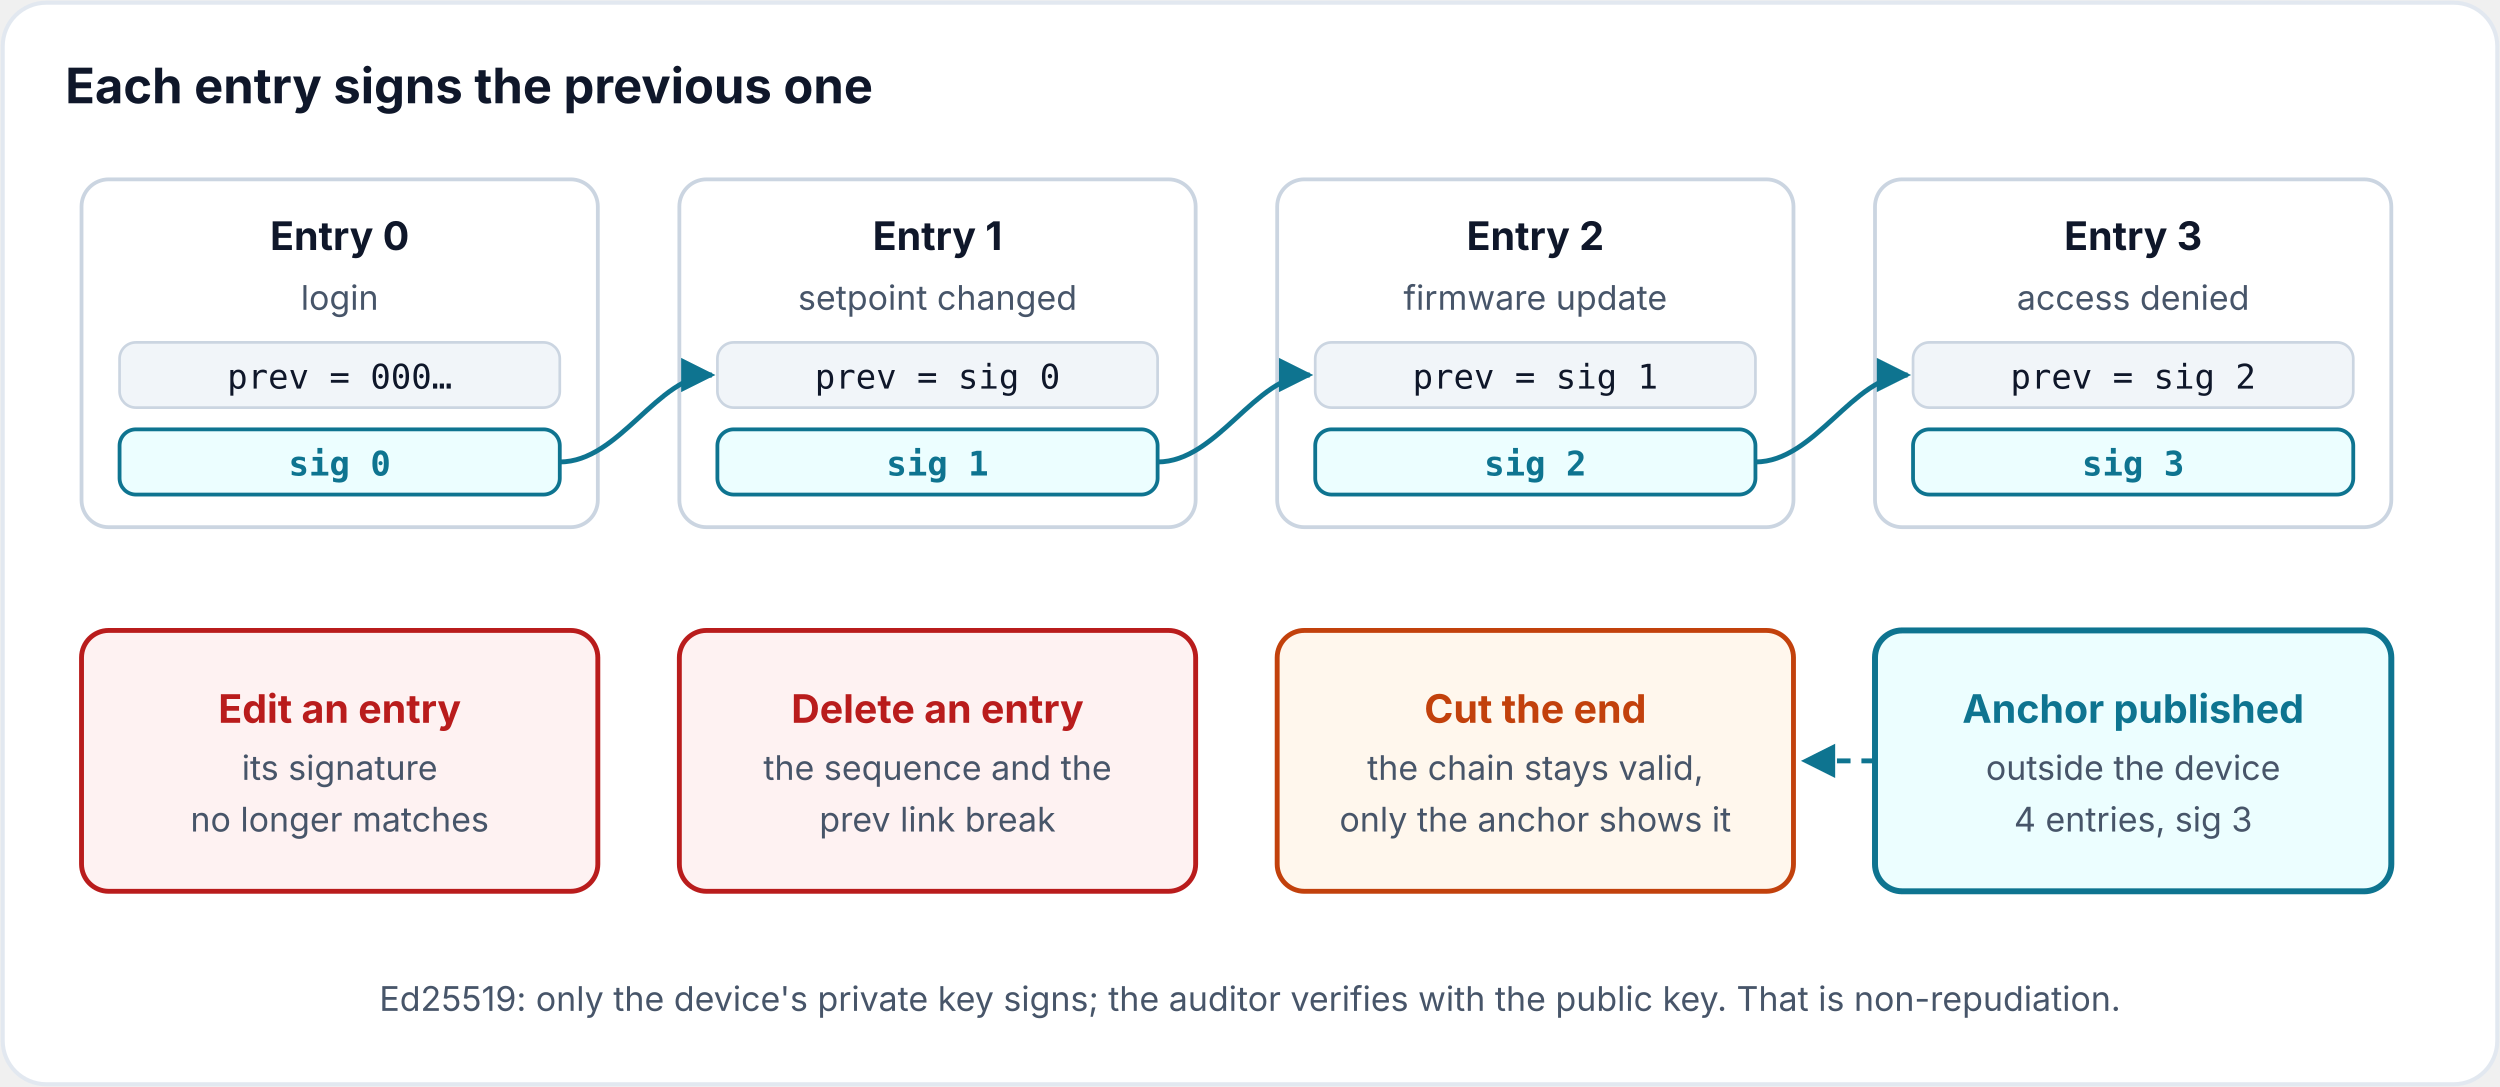
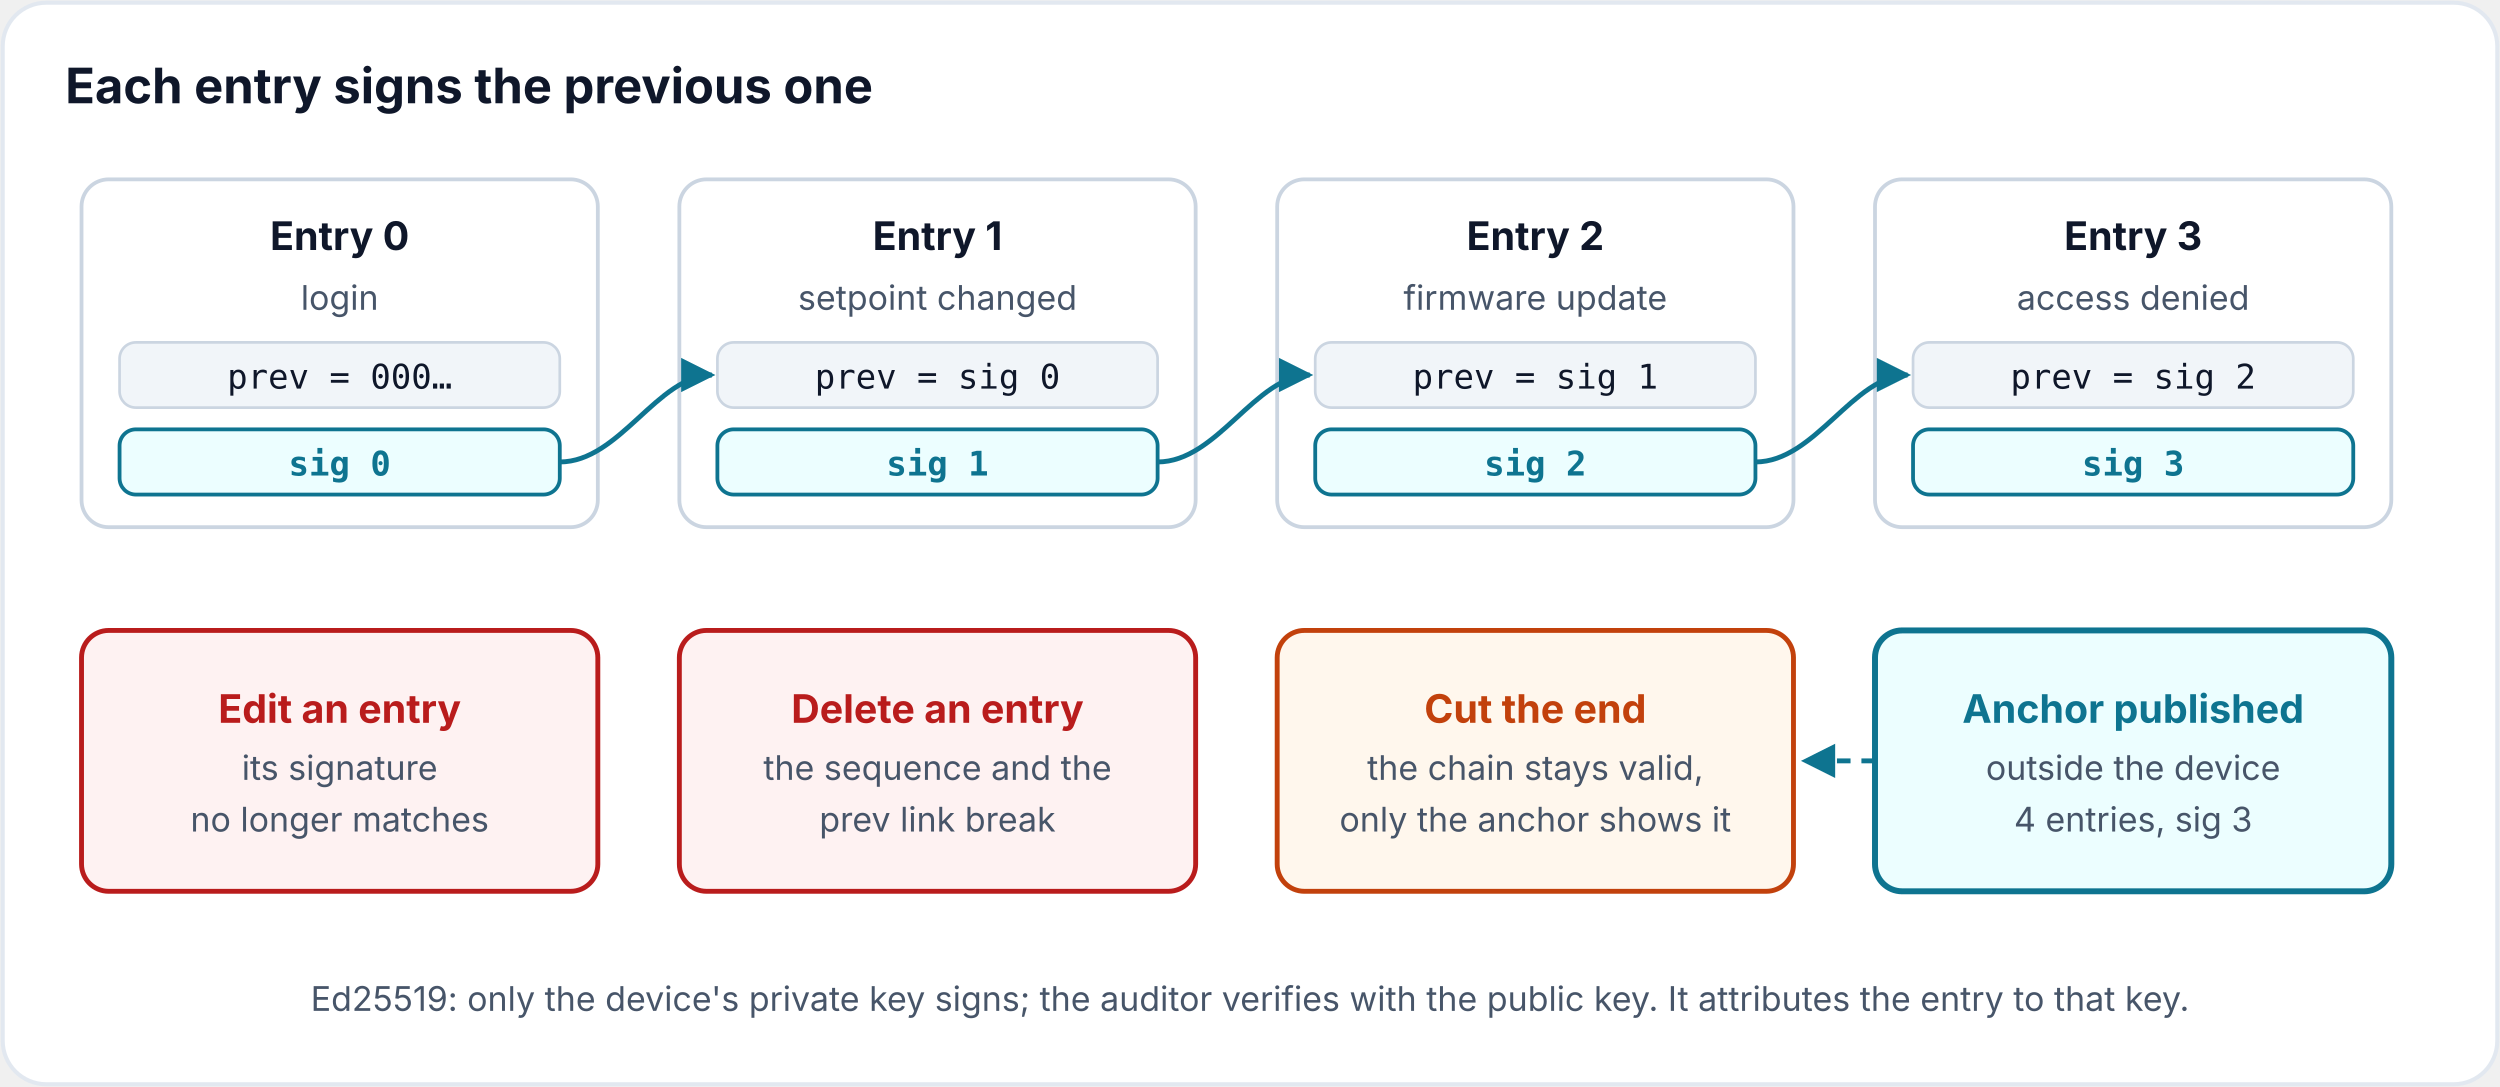
<svg xmlns="http://www.w3.org/2000/svg" viewBox="0 0 920 400" width="920" height="400" role="img" aria-labelledby="t">
  <defs>
    <marker id="arrow-cyan" viewBox="0 0 10 10" refX="9" refY="5" markerWidth="7" markerHeight="7" orient="auto-start-reverse">
      <path d="M0 0 L10 5 L0 10 z" fill="#0e7490" />
    </marker>
  </defs>
  <g font-family="Inter, 'Segoe UI', Roboto, Helvetica, Arial, sans-serif">
    <rect x="1" y="1" width="918" height="398" rx="16" fill="#ffffff" stroke="#e2e8f0" stroke-width="1.5" />
    <text x="24" y="38" font-size="18" font-weight="700" fill="#0f172a">Each entry signs the previous one</text>
    <rect x="30" y="66" width="190" height="128" rx="10" fill="#ffffff" stroke="#cbd5e1" stroke-width="1.4" />
    <text x="125" y="92" text-anchor="middle" font-size="14.5" font-weight="700" fill="#0f172a">Entry 0</text>
    <text x="125" y="114" text-anchor="middle" font-size="12.5" fill="#475569">login</text>
    <rect x="44" y="126" width="162" height="24" rx="6" fill="#f1f5f9" stroke="#cbd5e1" />
    <text x="125" y="143" text-anchor="middle" font-size="12.5" font-family="ui-monospace, Menlo, Consolas, monospace" fill="#0f172a">prev = 000…</text>
    <rect x="44" y="158" width="162" height="24" rx="6" fill="#ecfeff" stroke="#0e7490" stroke-width="1.4" />
    <text x="125" y="175" text-anchor="middle" font-size="12.5" font-weight="700" font-family="ui-monospace, Menlo, Consolas, monospace" fill="#0e7490">sig 0</text>
    <rect x="250" y="66" width="190" height="128" rx="10" fill="#ffffff" stroke="#cbd5e1" stroke-width="1.4" />
    <text x="345" y="92" text-anchor="middle" font-size="14.5" font-weight="700" fill="#0f172a">Entry 1</text>
    <text x="345" y="114" text-anchor="middle" font-size="12.5" fill="#475569">setpoint changed</text>
    <rect x="264" y="126" width="162" height="24" rx="6" fill="#f1f5f9" stroke="#cbd5e1" />
    <text x="345" y="143" text-anchor="middle" font-size="12.5" font-family="ui-monospace, Menlo, Consolas, monospace" fill="#0f172a">prev = sig 0</text>
    <rect x="264" y="158" width="162" height="24" rx="6" fill="#ecfeff" stroke="#0e7490" stroke-width="1.4" />
    <text x="345" y="175" text-anchor="middle" font-size="12.5" font-weight="700" font-family="ui-monospace, Menlo, Consolas, monospace" fill="#0e7490">sig 1</text>
    <rect x="470" y="66" width="190" height="128" rx="10" fill="#ffffff" stroke="#cbd5e1" stroke-width="1.4" />
    <text x="565" y="92" text-anchor="middle" font-size="14.5" font-weight="700" fill="#0f172a">Entry 2</text>
    <text x="565" y="114" text-anchor="middle" font-size="12.5" fill="#475569">firmware update</text>
    <rect x="484" y="126" width="162" height="24" rx="6" fill="#f1f5f9" stroke="#cbd5e1" />
    <text x="565" y="143" text-anchor="middle" font-size="12.5" font-family="ui-monospace, Menlo, Consolas, monospace" fill="#0f172a">prev = sig 1</text>
    <rect x="484" y="158" width="162" height="24" rx="6" fill="#ecfeff" stroke="#0e7490" stroke-width="1.4" />
    <text x="565" y="175" text-anchor="middle" font-size="12.5" font-weight="700" font-family="ui-monospace, Menlo, Consolas, monospace" fill="#0e7490">sig 2</text>
    <rect x="690" y="66" width="190" height="128" rx="10" fill="#ffffff" stroke="#cbd5e1" stroke-width="1.4" />
    <text x="785" y="92" text-anchor="middle" font-size="14.5" font-weight="700" fill="#0f172a">Entry 3</text>
    <text x="785" y="114" text-anchor="middle" font-size="12.5" fill="#475569">access denied</text>
    <rect x="704" y="126" width="162" height="24" rx="6" fill="#f1f5f9" stroke="#cbd5e1" />
    <text x="785" y="143" text-anchor="middle" font-size="12.5" font-family="ui-monospace, Menlo, Consolas, monospace" fill="#0f172a">prev = sig 2</text>
    <rect x="704" y="158" width="162" height="24" rx="6" fill="#ecfeff" stroke="#0e7490" stroke-width="1.4" />
    <text x="785" y="175" text-anchor="middle" font-size="12.5" font-weight="700" font-family="ui-monospace, Menlo, Consolas, monospace" fill="#0e7490">sig 3</text>
    <path d="M206 170 C 228 170, 242 138, 262 138" fill="none" stroke="#0e7490" stroke-width="1.8" marker-end="url(#arrow-cyan)" />
    <path d="M426 170 C 448 170, 462 138, 482 138" fill="none" stroke="#0e7490" stroke-width="1.8" marker-end="url(#arrow-cyan)" />
    <path d="M646 170 C 668 170, 682 138, 702 138" fill="none" stroke="#0e7490" stroke-width="1.8" marker-end="url(#arrow-cyan)" />
    <rect x="30" y="232" width="190" height="96" rx="10" fill="#fef2f2" stroke="#b91c1c" stroke-width="1.8" />
    <text x="125.0" y="266.0" text-anchor="middle" font-size="14.5" font-weight="700" fill="#b91c1c">Edit an entry</text>
    <text x="125.0" y="287.0" text-anchor="middle" font-size="12.5" fill="#475569">its signature</text>
    <text x="125.0" y="306.0" text-anchor="middle" font-size="12.5" fill="#475569">no longer matches</text>
    <rect x="250" y="232" width="190" height="96" rx="10" fill="#fef2f2" stroke="#b91c1c" stroke-width="1.8" />
    <text x="345.0" y="266.0" text-anchor="middle" font-size="14.5" font-weight="700" fill="#b91c1c">Delete an entry</text>
    <text x="345.0" y="287.0" text-anchor="middle" font-size="12.5" fill="#475569">the sequence and the</text>
    <text x="345.0" y="306.0" text-anchor="middle" font-size="12.5" fill="#475569">prev link break</text>
    <rect x="470" y="232" width="190" height="96" rx="10" fill="#fff7ed" stroke="#c2410c" stroke-width="1.8" />
    <text x="565.0" y="266.0" text-anchor="middle" font-size="14.5" font-weight="700" fill="#c2410c">Cut the end</text>
    <text x="565.0" y="287.0" text-anchor="middle" font-size="12.5" fill="#475569">the chain stays valid,</text>
    <text x="565.0" y="306.0" text-anchor="middle" font-size="12.5" fill="#475569">only the anchor shows it</text>
    <rect x="690" y="232" width="190" height="96" rx="10" fill="#ecfeff" stroke="#0e7490" stroke-width="2.2" />
    <text x="785.0" y="266.0" text-anchor="middle" font-size="14.5" font-weight="700" fill="#0e7490">Anchor published</text>
    <text x="785.0" y="287.0" text-anchor="middle" font-size="12.5" fill="#475569">outside the device</text>
    <text x="785.0" y="306.0" text-anchor="middle" font-size="12.5" fill="#475569">4 entries, sig 3</text>
    <line x1="690" y1="280" x2="664" y2="280" stroke="#0e7490" stroke-width="1.8" stroke-dasharray="5 4" marker-end="url(#arrow-cyan)" />
-     <text x="460" y="372" text-anchor="middle" font-size="12.5" fill="#475569">Ed25519: only the device's private key signs; the auditor verifies with the public key. That is non-repudiation.</text>
+     <text x="460" y="372" text-anchor="middle" font-size="12.5" fill="#475569">Ed25519: only the device's private key signs; the auditor verifies with the public key. It attributes the entry to that key.</text>
  </g>
</svg>
